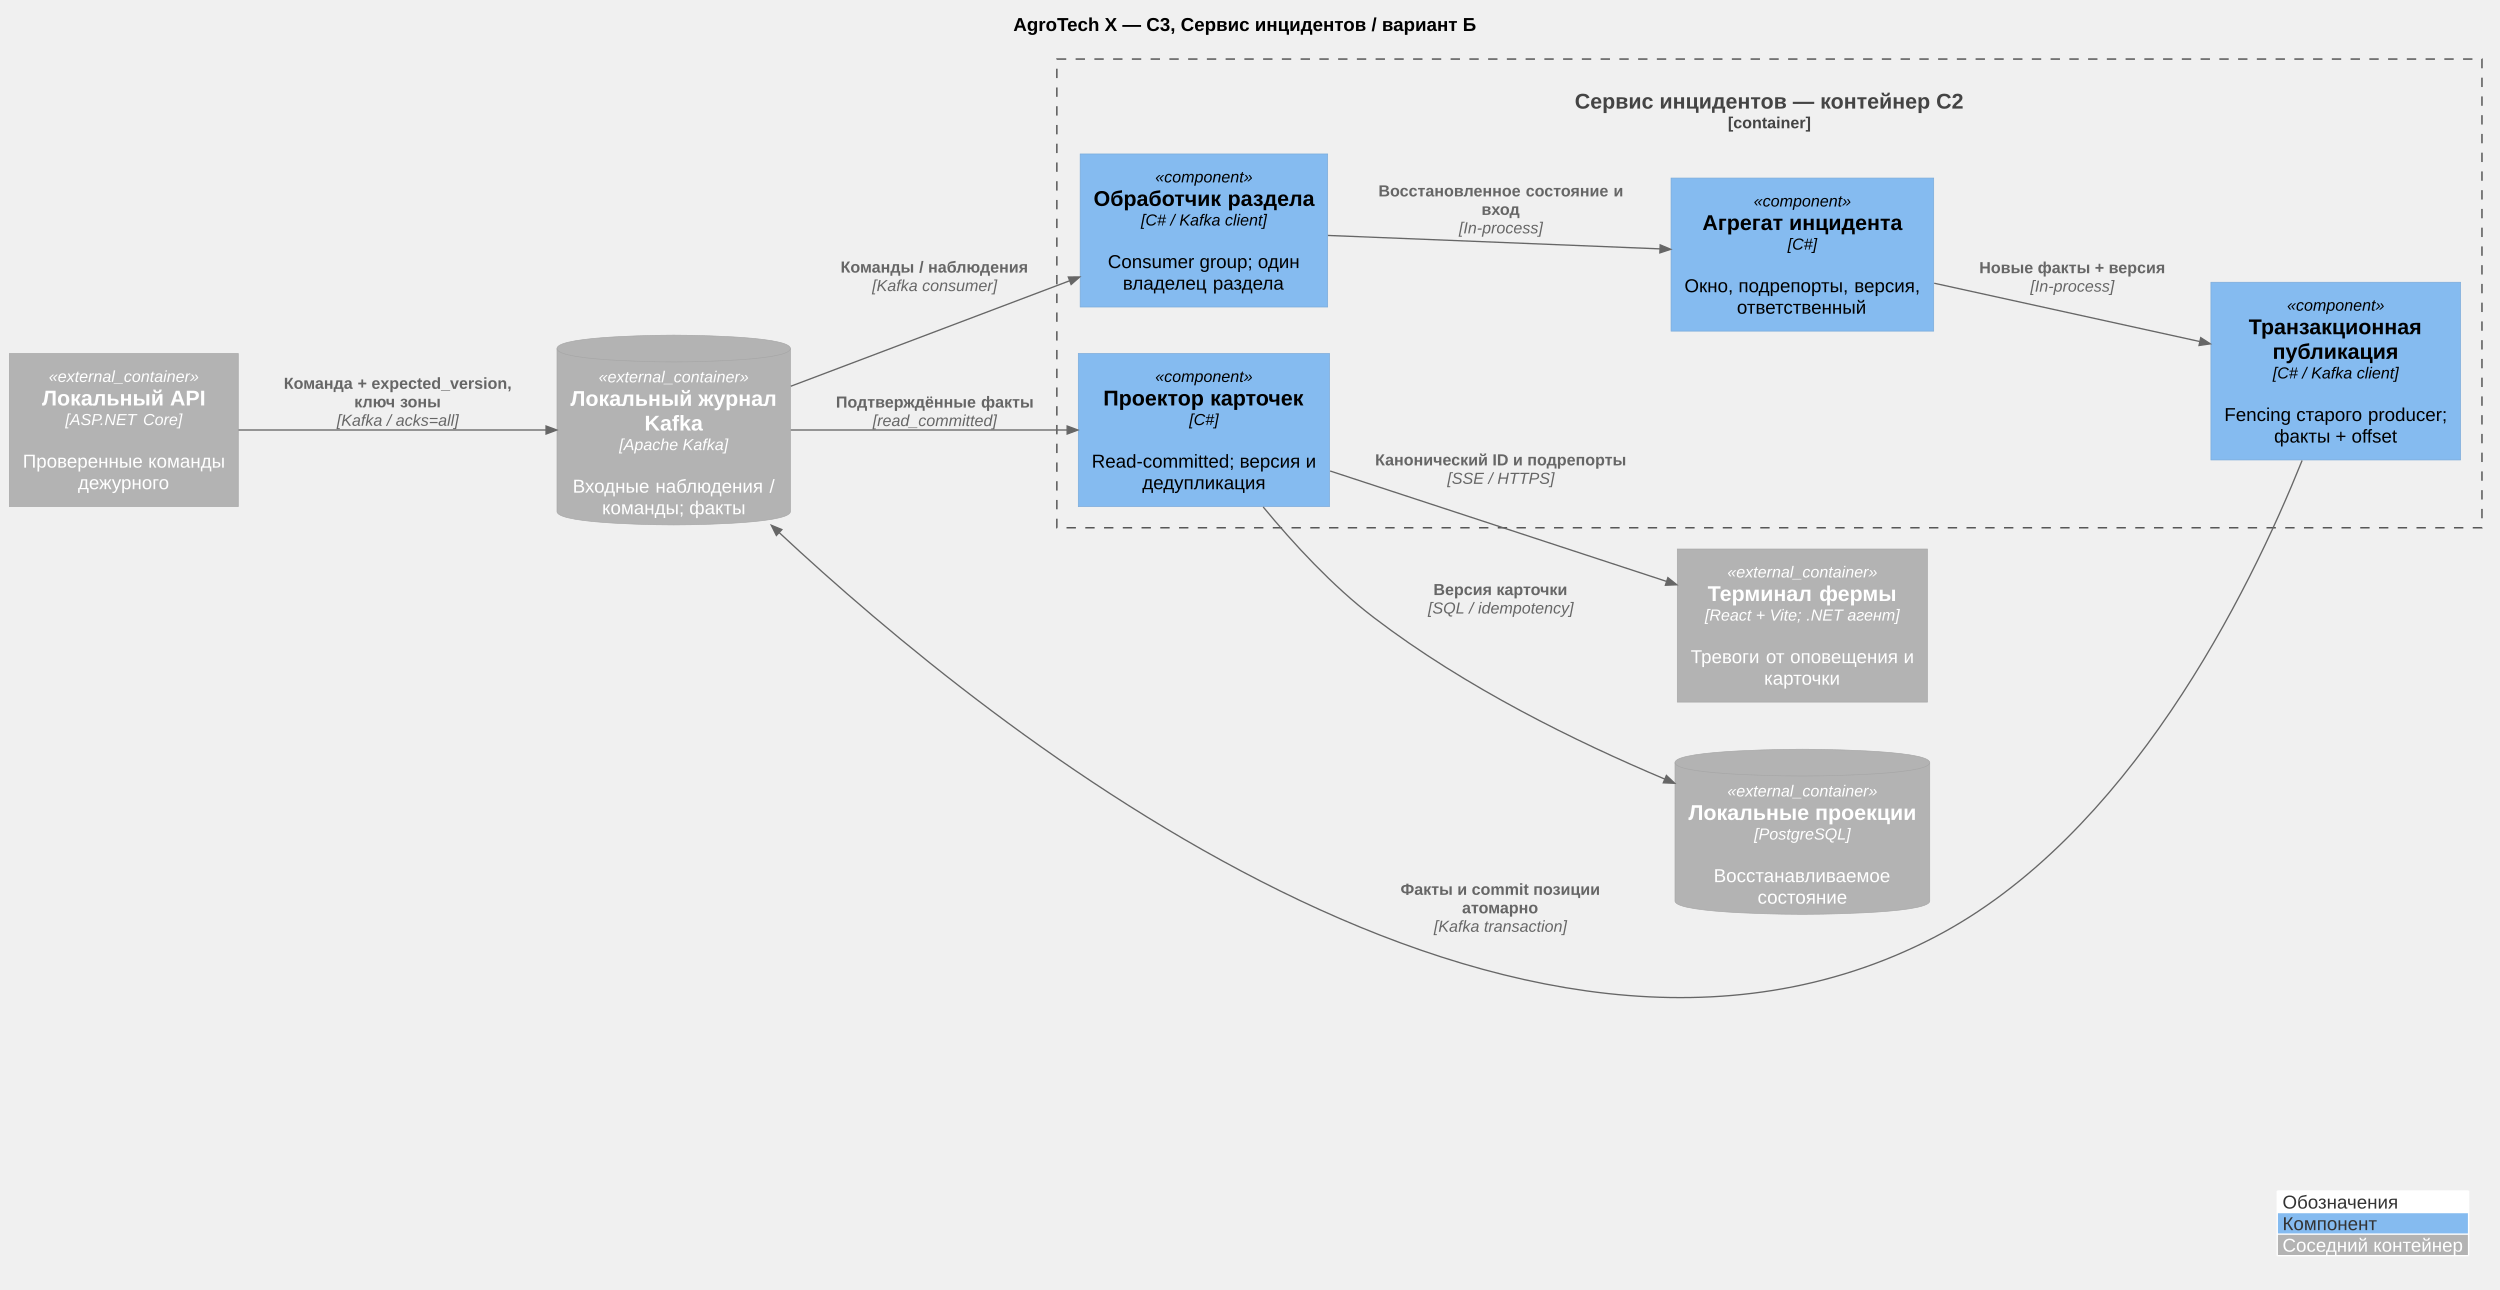
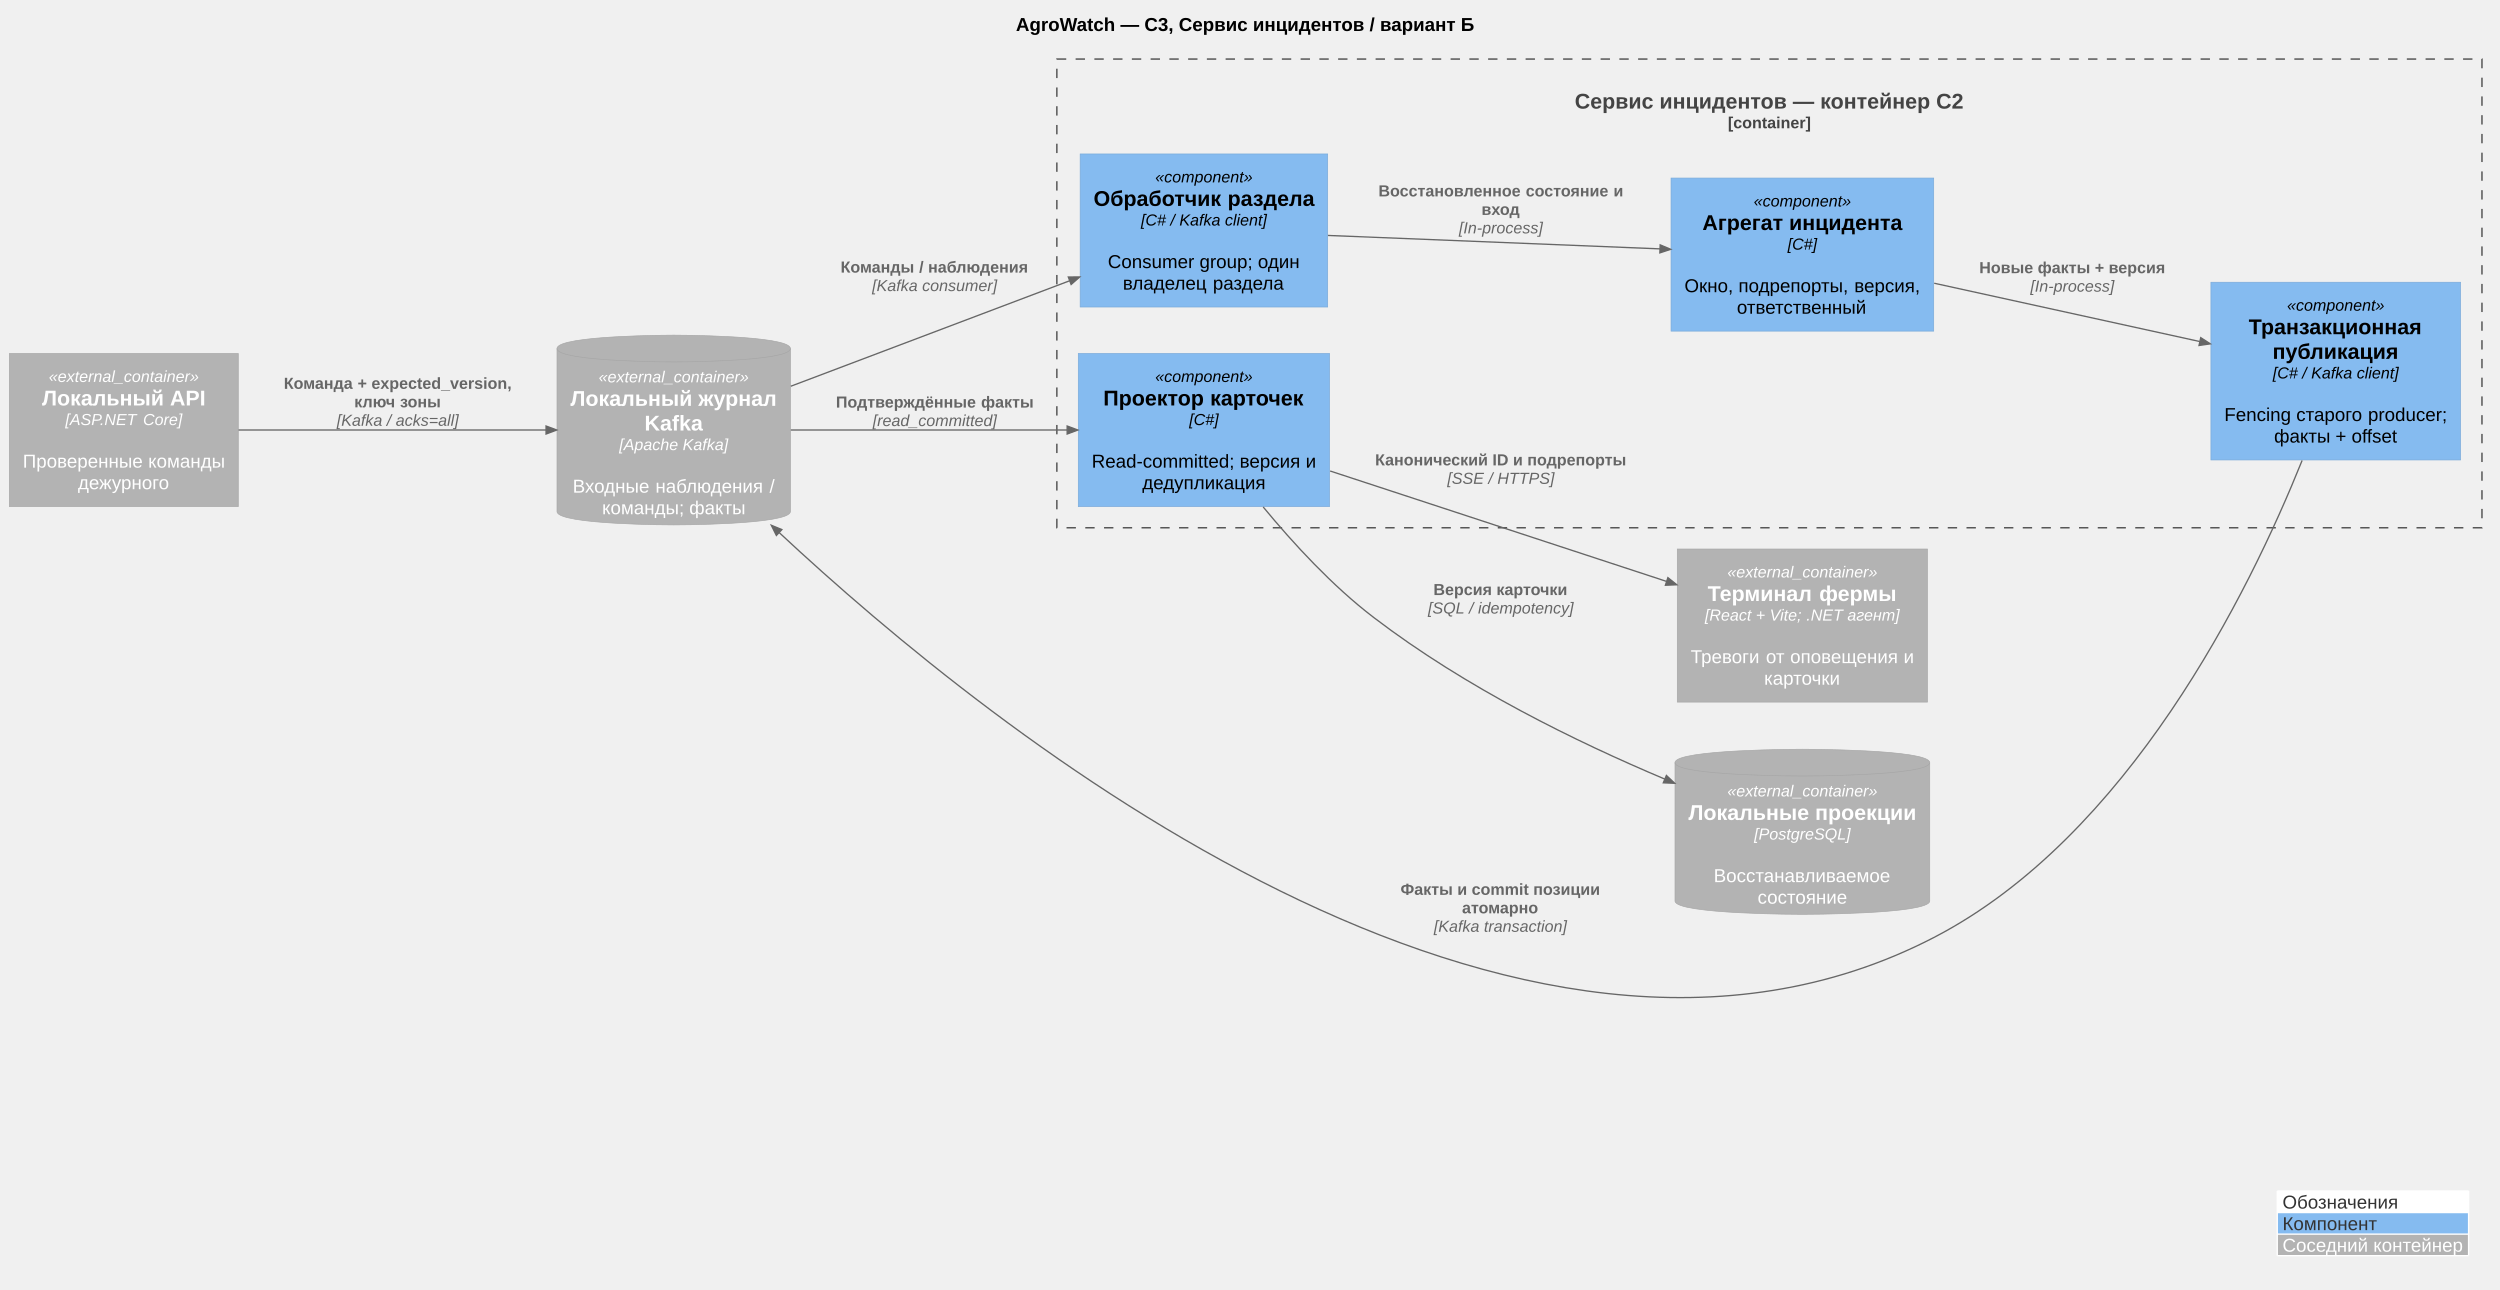
<svg xmlns="http://www.w3.org/2000/svg" version="1.1" data-diagram-type="DESCRIPTION" style="width:2139px;height:1103px;background:#FFFFFF;" width="2139.271px" height="1103.438px" viewBox="0 0 2139 1103" zoomAndPan="magnify" preserveAspectRatio="none" contentStyleType="text/css">
  <defs />
  <g font-family="sans-serif" lengthAdjust="spacing">
    <g class="title" data-source-line="9">
-       <text x="866.968" y="26.505" fill="#000" font-size="16.042" textLength="397.658" font-weight="700" font-family="Arial">AgroTech X — C3, Сервис инцидентов / вариант Б</text>
+       <text x="869.204" y="26.505" fill="#000" font-size="16.042" textLength="393.185" font-weight="700" font-family="Arial">AgroWatch — C3, Сервис инцидентов / вариант Б</text>
    </g>
    <g class="cluster" data-qualified-name="svc" id="ent0005" data-source-line="1690">
      <rect x="904.257" y="50.53" width="1219.316" height="401.042" fill="none" style="stroke:#444;stroke-width:1.146;stroke-dasharray:8.021,8.021;" />
      <text x="1347.357" y="92.934" fill="#444" font-size="18.333" textLength="333.115" font-weight="700" font-family="Arial">Сервис инцидентов — контейнер C2</text>
      <text x="1478.392" y="109.717" fill="#444" font-size="13.75" textLength="71.046" font-weight="700" font-family="Arial">[container]</text>
    </g>
    <g class="entity" data-qualified-name="svc.worker" id="ent0006" data-source-line="83">
      <rect x="924.195" y="131.723" width="211.764" height="130.96" fill="#85BBF0" style="stroke:#78A8D8;stroke-width:0.573;" />
      <text x="988.414" y="156.079" fill="#000" font-size="13.75" textLength="83.326" font-style="italic" font-family="Arial">«component»</text>
      <text x="935.653" y="176.189" fill="#000" font-size="18.333" textLength="109.57" font-weight="700" font-family="Arial">Обработчик</text>
      <text x="1045.223" y="176.189" fill="#000" font-size="18.333" font-weight="700" font-family="Arial"> </text>
      <text x="1050.317" y="176.189" fill="#000" font-size="18.333" textLength="74.184" font-weight="700" font-family="Arial">раздела</text>
      <text x="976.198" y="192.972" fill="#000" font-size="13.75" textLength="21.397" font-style="italic" font-family="Arial">[C#</text>
      <text x="997.595" y="192.972" fill="#000" font-size="13.75" font-style="italic" font-family="Arial"> </text>
      <text x="1001.415" y="192.972" fill="#000" font-size="13.75" font-style="italic" font-family="Arial">/</text>
      <text x="1005.236" y="192.972" fill="#000" font-size="13.75" font-style="italic" font-family="Arial"> </text>
      <text x="1009.056" y="192.972" fill="#000" font-size="13.75" textLength="35.161" font-style="italic" font-family="Arial">Kafka</text>
      <text x="1044.216" y="192.972" fill="#000" font-size="13.75" font-style="italic" font-family="Arial"> </text>
      <text x="1048.037" y="192.972" fill="#000" font-size="13.75" textLength="35.919" font-style="italic" font-family="Arial">client]</text>
      <text x="1027.849" y="210.933" fill="#000" font-size="16.042" font-family="Arial"> </text>
      <text x="947.828" y="229.379" fill="#000" font-size="16.042" textLength="73.997" font-family="Arial">Consumer</text>
      <text x="1021.825" y="229.379" fill="#000" font-size="16.042" font-family="Arial"> </text>
      <text x="1026.282" y="229.379" fill="#000" font-size="16.042" textLength="45.485" font-family="Arial">group;</text>
      <text x="1071.767" y="229.379" fill="#000" font-size="16.042" font-family="Arial"> </text>
      <text x="1076.224" y="229.379" fill="#000" font-size="16.042" textLength="36.102" font-family="Arial">один</text>
      <text x="960.69" y="247.825" fill="#000" font-size="16.042" textLength="72.556" font-family="Arial">владелец</text>
      <text x="1033.245" y="247.825" fill="#000" font-size="16.042" font-family="Arial"> </text>
      <text x="1037.702" y="247.825" fill="#000" font-size="16.042" textLength="61.762" font-family="Arial">раздела</text>
    </g>
    <g class="entity" data-qualified-name="svc.domain" id="ent0007" data-source-line="83">
      <rect x="1429.748" y="152.348" width="224.73" height="130.96" fill="#85BBF0" style="stroke:#78A8D8;stroke-width:0.573;" />
      <text x="1500.45" y="176.704" fill="#000" font-size="13.75" textLength="83.326" font-style="italic" font-family="Arial">«component»</text>
      <text x="1456.542" y="196.814" fill="#000" font-size="18.333" textLength="69.081" font-weight="700" font-family="Arial">Агрегат</text>
      <text x="1525.624" y="196.814" fill="#000" font-size="18.333" font-weight="700" font-family="Arial"> </text>
      <text x="1530.717" y="196.814" fill="#000" font-size="18.333" textLength="96.966" font-weight="700" font-family="Arial">инцидента</text>
      <text x="1529.504" y="213.597" fill="#000" font-size="13.75" textLength="25.217" font-style="italic" font-family="Arial">[C#]</text>
      <text x="1539.884" y="231.558" fill="#000" font-size="16.042" font-family="Arial"> </text>
      <text x="1441.206" y="250.004" fill="#000" font-size="16.042" textLength="41.733" font-family="Arial">Окно,</text>
      <text x="1482.94" y="250.004" fill="#000" font-size="16.042" font-family="Arial"> </text>
      <text x="1487.397" y="250.004" fill="#000" font-size="16.042" textLength="94.676" font-family="Arial">подрепорты,</text>
      <text x="1582.072" y="250.004" fill="#000" font-size="16.042" font-family="Arial"> </text>
      <text x="1586.529" y="250.004" fill="#000" font-size="16.042" textLength="56.49" font-family="Arial">версия,</text>
      <text x="1486.073" y="268.45" fill="#000" font-size="16.042" textLength="112.08" font-family="Arial">ответственный</text>
    </g>
    <g class="entity" data-qualified-name="svc.tx" id="ent0008" data-source-line="83">
      <rect x="1891.668" y="241.494" width="213.576" height="152.041" fill="#85BBF0" style="stroke:#78A8D8;stroke-width:0.573;" />
      <text x="1956.793" y="265.85" fill="#000" font-size="13.75" textLength="83.326" font-style="italic" font-family="Arial">«component»</text>
      <text x="1923.99" y="285.96" fill="#000" font-size="18.333" textLength="148.931" font-weight="700" font-family="Arial">Транзакционная</text>
      <text x="1944.396" y="307.042" fill="#000" font-size="18.333" textLength="108.12" font-weight="700" font-family="Arial">публикация</text>
      <text x="1944.577" y="323.824" fill="#000" font-size="13.75" textLength="21.397" font-style="italic" font-family="Arial">[C#</text>
      <text x="1965.974" y="323.824" fill="#000" font-size="13.75" font-style="italic" font-family="Arial"> </text>
      <text x="1969.794" y="323.824" fill="#000" font-size="13.75" font-style="italic" font-family="Arial">/</text>
      <text x="1973.614" y="323.824" fill="#000" font-size="13.75" font-style="italic" font-family="Arial"> </text>
      <text x="1977.435" y="323.824" fill="#000" font-size="13.75" textLength="35.161" font-style="italic" font-family="Arial">Kafka</text>
      <text x="2012.595" y="323.824" fill="#000" font-size="13.75" font-style="italic" font-family="Arial"> </text>
      <text x="2016.415" y="323.824" fill="#000" font-size="13.75" textLength="35.919" font-style="italic" font-family="Arial">client]</text>
      <text x="1996.227" y="341.785" fill="#000" font-size="16.042" font-family="Arial"> </text>
      <text x="1903.126" y="360.231" fill="#000" font-size="16.042" textLength="57.07" font-family="Arial">Fencing</text>
      <text x="1960.196" y="360.231" fill="#000" font-size="16.042" font-family="Arial"> </text>
      <text x="1964.653" y="360.231" fill="#000" font-size="16.042" textLength="56.906" font-family="Arial">старого</text>
      <text x="2021.559" y="360.231" fill="#000" font-size="16.042" font-family="Arial"> </text>
      <text x="2026.016" y="360.231" fill="#000" font-size="16.042" textLength="67.77" font-family="Arial">producer;</text>
      <text x="1945.69" y="378.678" fill="#000" font-size="16.042" textLength="48.015" font-family="Arial">факты</text>
      <text x="1993.705" y="378.678" fill="#000" font-size="16.042" font-family="Arial"> </text>
      <text x="1998.162" y="378.678" fill="#000" font-size="16.042" font-family="Arial">+</text>
      <text x="2007.53" y="378.678" fill="#000" font-size="16.042" font-family="Arial"> </text>
      <text x="2011.987" y="378.678" fill="#000" font-size="16.042" textLength="39.235" font-family="Arial">offset</text>
    </g>
    <g class="entity" data-qualified-name="svc.project" id="ent0009" data-source-line="83">
      <rect x="922.591" y="302.453" width="214.962" height="130.96" fill="#85BBF0" style="stroke:#78A8D8;stroke-width:0.573;" />
      <text x="988.409" y="326.808" fill="#000" font-size="13.75" textLength="83.326" font-style="italic" font-family="Arial">«component»</text>
      <text x="943.982" y="346.919" fill="#000" font-size="18.333" textLength="86.322" font-weight="700" font-family="Arial">Проектор</text>
      <text x="1030.305" y="346.919" fill="#000" font-size="18.333" font-weight="700" font-family="Arial"> </text>
      <text x="1035.398" y="346.919" fill="#000" font-size="18.333" textLength="80.763" font-weight="700" font-family="Arial">карточек</text>
      <text x="1017.463" y="363.701" fill="#000" font-size="13.75" textLength="25.217" font-style="italic" font-family="Arial">[C#]</text>
      <text x="1027.843" y="381.662" fill="#000" font-size="16.042" font-family="Arial"> </text>
      <text x="934.049" y="400.108" fill="#000" font-size="16.042" textLength="122.138" font-family="Arial">Read-committed;</text>
      <text x="1056.187" y="400.108" fill="#000" font-size="16.042" font-family="Arial"> </text>
      <text x="1060.643" y="400.108" fill="#000" font-size="16.042" textLength="52.034" font-family="Arial">версия</text>
      <text x="1112.677" y="400.108" fill="#000" font-size="16.042" font-family="Arial"> </text>
      <text x="1117.134" y="400.108" fill="#000" font-size="16.042" font-family="Arial">и</text>
      <text x="977.349" y="418.554" fill="#000" font-size="16.042" textLength="105.446" font-family="Arial">дедупликация</text>
    </g>
    <g class="entity" data-qualified-name="api" id="ent0001" data-source-line="88">
      <rect x="8.021" y="302.453" width="195.842" height="130.96" fill="#B3B3B3" style="stroke:#A6A6A6;stroke-width:0.573;" />
      <text x="41.731" y="326.808" fill="#FFF" font-size="13.75" textLength="128.423" font-style="italic" font-family="Arial">«external_container»</text>
      <text x="35.939" y="346.919" fill="#FFF" font-size="18.333" textLength="104.351" font-weight="700" font-family="Arial">Локальный</text>
      <text x="140.29" y="346.919" fill="#FFF" font-size="18.333" font-weight="700" font-family="Arial"> </text>
      <text x="145.384" y="346.919" fill="#FFF" font-size="18.333" textLength="30.562" font-weight="700" font-family="Arial">API</text>
      <text x="55.894" y="363.701" fill="#FFF" font-size="13.75" textLength="62.654" font-style="italic" font-family="Arial">[ASP.NET</text>
      <text x="118.547" y="363.701" fill="#FFF" font-size="13.75" font-style="italic" font-family="Arial"> </text>
      <text x="122.368" y="363.701" fill="#FFF" font-size="13.75" textLength="33.623" font-style="italic" font-family="Arial">Core]</text>
      <text x="103.714" y="381.662" fill="#FFF" font-size="16.042" font-family="Arial"> </text>
      <text x="19.479" y="400.108" fill="#FFF" font-size="16.042" textLength="102.83" font-family="Arial">Проверенные</text>
      <text x="122.309" y="400.108" fill="#FFF" font-size="16.042" font-family="Arial"> </text>
      <text x="126.766" y="400.108" fill="#FFF" font-size="16.042" textLength="65.639" font-family="Arial">команды</text>
      <text x="66.688" y="418.554" fill="#FFF" font-size="16.042" textLength="78.509" font-family="Arial">дежурного</text>
    </g>
    <g class="entity" data-qualified-name="ui" id="ent0002" data-source-line="88">
      <rect x="1435.099" y="469.744" width="214.015" height="130.96" fill="#B3B3B3" style="stroke:#A6A6A6;stroke-width:0.573;" />
      <text x="1477.895" y="494.1" fill="#FFF" font-size="13.75" textLength="128.423" font-style="italic" font-family="Arial">«external_container»</text>
      <text x="1461.061" y="514.21" fill="#FFF" font-size="18.333" textLength="90.342" font-weight="700" font-family="Arial">Терминал</text>
      <text x="1551.403" y="514.21" fill="#FFF" font-size="18.333" font-weight="700" font-family="Arial"> </text>
      <text x="1556.496" y="514.21" fill="#FFF" font-size="18.333" textLength="66.655" font-weight="700" font-family="Arial">фермы</text>
      <text x="1458.707" y="530.993" fill="#FFF" font-size="13.75" textLength="39.739" font-style="italic" font-family="Arial">[React</text>
      <text x="1498.446" y="530.993" fill="#FFF" font-size="13.75" font-style="italic" font-family="Arial"> </text>
      <text x="1502.266" y="530.993" fill="#FFF" font-size="13.75" font-style="italic" font-family="Arial">+</text>
      <text x="1510.296" y="530.993" fill="#FFF" font-size="13.75" font-style="italic" font-family="Arial"> </text>
      <text x="1514.116" y="530.993" fill="#FFF" font-size="13.75" textLength="27.513" font-style="italic" font-family="Arial">Vite;</text>
      <text x="1541.63" y="530.993" fill="#FFF" font-size="13.75" font-style="italic" font-family="Arial"> </text>
      <text x="1545.45" y="530.993" fill="#FFF" font-size="13.75" textLength="31.32" font-style="italic" font-family="Arial">.NET</text>
      <text x="1576.77" y="530.993" fill="#FFF" font-size="13.75" font-style="italic" font-family="Arial"> </text>
      <text x="1580.59" y="530.993" fill="#FFF" font-size="13.75" textLength="44.916" font-style="italic" font-family="Arial">агент]</text>
      <text x="1539.878" y="548.953" fill="#FFF" font-size="16.042" font-family="Arial"> </text>
      <text x="1446.557" y="567.4" fill="#FFF" font-size="16.042" textLength="59.898" font-family="Arial">Тревоги</text>
      <text x="1506.455" y="567.4" fill="#FFF" font-size="16.042" font-family="Arial"> </text>
      <text x="1510.912" y="567.4" fill="#FFF" font-size="16.042" textLength="16.269" font-family="Arial">от</text>
      <text x="1527.181" y="567.4" fill="#FFF" font-size="16.042" font-family="Arial"> </text>
      <text x="1531.638" y="567.4" fill="#FFF" font-size="16.042" textLength="92.6" font-family="Arial">оповещения</text>
      <text x="1624.238" y="567.4" fill="#FFF" font-size="16.042" font-family="Arial"> </text>
      <text x="1628.694" y="567.4" fill="#FFF" font-size="16.042" font-family="Arial">и</text>
      <text x="1509.373" y="585.846" fill="#FFF" font-size="16.042" textLength="65.467" font-family="Arial">карточки</text>
    </g>
    <g class="entity" data-qualified-name="bus" id="ent0003" data-source-line="92">
      <path d="M476.575,298.213 C476.575,286.755 576.41,286.755 576.41,286.755 C576.41,286.755 676.245,286.755 676.245,298.213 L676.245,437.65 C676.245,449.108 576.41,449.108 576.41,449.108 C576.41,449.108 476.575,449.108 476.575,437.65 L476.575,298.213" style="stroke:#A6A6A6;stroke-width:0.573;" fill="#B3B3B3" />
      <path d="M476.575,298.213 C476.575,309.671 576.41,309.671 576.41,309.671 C576.41,309.671 676.245,309.671 676.245,298.213" style="stroke:#A6A6A6;stroke-width:0.573;" fill="none" />
      <text x="512.199" y="327.152" fill="#FFF" font-size="13.75" textLength="128.423" font-style="italic" font-family="Arial">«external_container»</text>
      <text x="488.033" y="347.262" fill="#FFF" font-size="18.333" textLength="104.351" font-weight="700" font-family="Arial">Локальный</text>
      <text x="592.385" y="347.262" fill="#FFF" font-size="18.333" font-weight="700" font-family="Arial"> </text>
      <text x="597.478" y="347.262" fill="#FFF" font-size="18.333" textLength="67.309" font-weight="700" font-family="Arial">журнал</text>
      <text x="551.444" y="368.344" fill="#FFF" font-size="18.333" textLength="49.933" font-weight="700" font-family="Arial">Kafka</text>
      <text x="529.782" y="385.126" fill="#FFF" font-size="13.75" textLength="50.455" font-style="italic" font-family="Arial">[Apache</text>
      <text x="580.237" y="385.126" fill="#FFF" font-size="13.75" font-style="italic" font-family="Arial"> </text>
      <text x="584.057" y="385.126" fill="#FFF" font-size="13.75" textLength="38.981" font-style="italic" font-family="Arial">Kafka]</text>
      <text x="574.182" y="403.087" fill="#FFF" font-size="16.042" font-family="Arial"> </text>
      <text x="489.994" y="421.533" fill="#FFF" font-size="16.042" textLength="66.313" font-family="Arial">Входные</text>
      <text x="556.307" y="421.533" fill="#FFF" font-size="16.042" font-family="Arial"> </text>
      <text x="560.764" y="421.533" fill="#FFF" font-size="16.042" textLength="93.148" font-family="Arial">наблюдения</text>
      <text x="653.912" y="421.533" fill="#FFF" font-size="16.042" font-family="Arial"> </text>
      <text x="658.369" y="421.533" fill="#FFF" font-size="16.042" font-family="Arial">/</text>
      <text x="515.126" y="439.98" fill="#FFF" font-size="16.042" textLength="70.096" font-family="Arial">команды;</text>
      <text x="585.222" y="439.98" fill="#FFF" font-size="16.042" font-family="Arial"> </text>
      <text x="589.679" y="439.98" fill="#FFF" font-size="16.042" textLength="48.015" font-family="Arial">факты</text>
    </g>
    <g class="entity" data-qualified-name="proj" id="ent0004" data-source-line="92">
      <path d="M1433.14,652.505 C1433.14,641.046 1542.11,641.046 1542.11,641.046 C1542.11,641.046 1651.081,641.046 1651.081,652.505 L1651.081,770.86 C1651.081,782.318 1542.11,782.318 1542.11,782.318 C1542.11,782.318 1433.14,782.318 1433.14,770.86 L1433.14,652.505" style="stroke:#A6A6A6;stroke-width:0.573;" fill="#B3B3B3" />
      <path d="M1433.14,652.505 C1433.14,663.963 1542.11,663.963 1542.11,663.963 C1542.11,663.963 1651.081,663.963 1651.081,652.505" style="stroke:#A6A6A6;stroke-width:0.573;" fill="none" />
      <text x="1477.899" y="681.444" fill="#FFF" font-size="13.75" textLength="128.423" font-style="italic" font-family="Arial">«external_container»</text>
      <text x="1444.598" y="701.554" fill="#FFF" font-size="18.333" textLength="103.277" font-weight="700" font-family="Arial">Локальные</text>
      <text x="1547.875" y="701.554" fill="#FFF" font-size="18.333" font-weight="700" font-family="Arial"> </text>
      <text x="1552.969" y="701.554" fill="#FFF" font-size="18.333" textLength="86.654" font-weight="700" font-family="Arial">проекции</text>
      <text x="1500.84" y="718.336" fill="#FFF" font-size="13.75" textLength="82.54" font-style="italic" font-family="Arial">[PostgreSQL]</text>
      <text x="1539.882" y="736.297" fill="#FFF" font-size="16.042" font-family="Arial"> </text>
      <text x="1466.214" y="754.743" fill="#FFF" font-size="16.042" textLength="151.793" font-family="Arial">Восстанавливаемое</text>
      <text x="1503.78" y="773.19" fill="#FFF" font-size="16.042" textLength="76.66" font-family="Arial">состояние</text>
    </g>
    <g class="link" data-entity-1="ent0001" data-entity-2="ent0003" id="lnk10" data-source-line="1803" data-link-type="dependency">
      <path d="M204.096,367.926 C283.777,367.926 387.005,367.926 467.202,367.926" style="stroke:#666;stroke-width:1.146;" fill="none" id="api-to-bus" />
      <polygon points="476.369,367.926,467.202,364.488,467.202,371.363,476.369,367.926" fill="#666" style="stroke:#666;stroke-width:1.146;stroke-linejoin:miter;stroke-miterlimit:10;" />
      <text x="242.825" y="332.698" fill="#666" font-size="13.75" textLength="59.29" font-weight="700" font-family="Arial">Команда</text>
      <text x="302.115" y="332.698" fill="#666" font-size="13.75" font-weight="700" font-family="Arial"> </text>
      <text x="305.935" y="332.698" fill="#666" font-size="13.75" font-weight="700" font-family="Arial">+</text>
      <text x="313.965" y="332.698" fill="#666" font-size="13.75" font-weight="700" font-family="Arial"> </text>
      <text x="317.785" y="332.698" fill="#666" font-size="13.75" textLength="119.99" font-weight="700" font-family="Arial">expected_version,</text>
      <text x="303.079" y="348.509" fill="#666" font-size="13.75" textLength="35.342" font-weight="700" font-family="Arial">ключ</text>
      <text x="338.42" y="348.509" fill="#666" font-size="13.75" font-weight="700" font-family="Arial"> </text>
      <text x="342.241" y="348.509" fill="#666" font-size="13.75" textLength="35.281" font-weight="700" font-family="Arial">зоны</text>
      <text x="288.14" y="364.32" fill="#666" font-size="13.75" textLength="38.981" font-style="italic" font-family="Arial">[Kafka</text>
      <text x="327.121" y="364.32" fill="#666" font-size="13.75" font-style="italic" font-family="Arial"> </text>
      <text x="330.941" y="364.32" fill="#666" font-size="13.75" font-style="italic" font-family="Arial">/</text>
      <text x="334.761" y="364.32" fill="#666" font-size="13.75" font-style="italic" font-family="Arial"> </text>
      <text x="338.582" y="364.32" fill="#666" font-size="13.75" textLength="53.879" font-style="italic" font-family="Arial">acks=all]</text>
    </g>
    <g class="link" data-entity-1="ent0003" data-entity-2="ent0006" id="lnk11" data-source-line="1803" data-link-type="dependency">
      <path d="M676.615,330.457 C749.788,302.785 840.661,268.41 915.243,240.2" style="stroke:#666;stroke-width:1.146;" fill="none" id="bus-to-worker" />
      <polygon points="923.817,236.957,914.027,236.985,916.459,243.415,923.817,236.957" fill="#666" style="stroke:#666;stroke-width:1.146;stroke-linejoin:miter;stroke-miterlimit:10;" />
      <text x="719.205" y="233.24" fill="#666" font-size="13.75" textLength="63.386" font-weight="700" font-family="Arial">Команды</text>
      <text x="782.591" y="233.24" fill="#666" font-size="13.75" font-weight="700" font-family="Arial"> </text>
      <text x="786.411" y="233.24" fill="#666" font-size="13.75" font-weight="700" font-family="Arial">/</text>
      <text x="790.231" y="233.24" fill="#666" font-size="13.75" font-weight="700" font-family="Arial"> </text>
      <text x="794.051" y="233.24" fill="#666" font-size="13.75" textLength="86.078" font-weight="700" font-family="Arial">наблюдения</text>
      <text x="746.171" y="249.051" fill="#666" font-size="13.75" textLength="38.981" font-style="italic" font-family="Arial">[Kafka</text>
      <text x="785.152" y="249.051" fill="#666" font-size="13.75" font-style="italic" font-family="Arial"> </text>
      <text x="788.972" y="249.051" fill="#666" font-size="13.75" textLength="64.191" font-style="italic" font-family="Arial">consumer]</text>
    </g>
    <g class="link" data-entity-1="ent0006" data-entity-2="ent0007" id="lnk12" data-source-line="1803" data-link-type="dependency">
      <path d="M1136.22,201.447 C1221.768,204.908 1333.07,209.407 1420.314,212.936" style="stroke:#666;stroke-width:1.146;" fill="none" id="worker-to-domain" />
      <polygon points="1429.473,213.307,1420.453,209.502,1420.175,216.371,1429.473,213.307" fill="#666" style="stroke:#666;stroke-width:1.146;stroke-linejoin:miter;stroke-miterlimit:10;" />
      <text x="1179.383" y="168.065" fill="#666" font-size="13.75" textLength="122.199" font-weight="700" font-family="Arial">Восстановленное</text>
      <text x="1301.582" y="168.065" fill="#666" font-size="13.75" font-weight="700" font-family="Arial"> </text>
      <text x="1305.403" y="168.065" fill="#666" font-size="13.75" textLength="71.254" font-weight="700" font-family="Arial">состояние</text>
      <text x="1376.657" y="168.065" fill="#666" font-size="13.75" font-weight="700" font-family="Arial"> </text>
      <text x="1380.477" y="168.065" fill="#666" font-size="13.75" font-weight="700" font-family="Arial">и</text>
      <text x="1267.543" y="183.876" fill="#666" font-size="13.75" textLength="33.227" font-weight="700" font-family="Arial">вход</text>
      <text x="1248.241" y="199.687" fill="#666" font-size="13.75" textLength="71.832" font-style="italic" font-family="Arial">[In-process]</text>
    </g>
    <g class="link" data-entity-1="ent0007" data-entity-2="ent0008" id="lnk13" data-source-line="1803" data-link-type="dependency">
      <path d="M1654.916,242.342 C1726.989,258.166 1811.248,276.666 1882.21,292.238" style="stroke:#666;stroke-width:1.146;" fill="none" id="domain-to-tx" />
      <polygon points="1891.164,294.203,1882.947,288.88,1881.473,295.595,1891.164,294.203" fill="#666" style="stroke:#666;stroke-width:1.146;stroke-linejoin:miter;stroke-miterlimit:10;" />
      <text x="1693.439" y="233.732" fill="#666" font-size="13.75" textLength="46.171" font-weight="700" font-family="Arial">Новые</text>
      <text x="1739.61" y="233.732" fill="#666" font-size="13.75" font-weight="700" font-family="Arial"> </text>
      <text x="1743.43" y="233.732" fill="#666" font-size="13.75" textLength="45.037" font-weight="700" font-family="Arial">факты</text>
      <text x="1788.467" y="233.732" fill="#666" font-size="13.75" font-weight="700" font-family="Arial"> </text>
      <text x="1792.287" y="233.732" fill="#666" font-size="13.75" font-weight="700" font-family="Arial">+</text>
      <text x="1800.317" y="233.732" fill="#666" font-size="13.75" font-weight="700" font-family="Arial"> </text>
      <text x="1804.137" y="233.732" fill="#666" font-size="13.75" textLength="48.622" font-weight="700" font-family="Arial">версия</text>
      <text x="1737.183" y="249.543" fill="#666" font-size="13.75" textLength="71.832" font-style="italic" font-family="Arial">[In-process]</text>
    </g>
    <g class="link" data-entity-1="ent0008" data-entity-2="ent0003" id="lnk14" data-source-line="1803" data-link-type="dependency">
      <path d="M1969.687,393.982 C1924.072,507.373 1821.073,715.972 1654.48,802.196 C1297.519,986.939 850.07,626.778 666.623,455.636" style="stroke:#666;stroke-width:1.146;" fill="none" id="tx-to-bus" />
      <polygon points="659.92,449.383,664.278,458.149,668.967,453.122,659.92,449.383" fill="#666" style="stroke:#666;stroke-width:1.146;stroke-linejoin:miter;stroke-miterlimit:10;" />
      <text x="1198.29" y="765.628" fill="#666" font-size="13.75" textLength="44.741" font-weight="700" font-family="Arial">Факты</text>
      <text x="1243.031" y="765.628" fill="#666" font-size="13.75" font-weight="700" font-family="Arial"> </text>
      <text x="1246.851" y="765.628" fill="#666" font-size="13.75" font-weight="700" font-family="Arial">и</text>
      <text x="1255.304" y="765.628" fill="#666" font-size="13.75" font-weight="700" font-family="Arial"> </text>
      <text x="1259.124" y="765.628" fill="#666" font-size="13.75" textLength="48.897" font-weight="700" font-family="Arial">commit</text>
      <text x="1308.021" y="765.628" fill="#666" font-size="13.75" font-weight="700" font-family="Arial"> </text>
      <text x="1311.841" y="765.628" fill="#666" font-size="13.75" textLength="57.35" font-weight="700" font-family="Arial">позиции</text>
      <text x="1250.889" y="781.439" fill="#666" font-size="13.75" textLength="65.702" font-weight="700" font-family="Arial">атомарно</text>
      <text x="1226.8" y="797.25" fill="#666" font-size="13.75" textLength="38.981" font-style="italic" font-family="Arial">[Kafka</text>
      <text x="1265.781" y="797.25" fill="#666" font-size="13.75" font-style="italic" font-family="Arial"> </text>
      <text x="1269.601" y="797.25" fill="#666" font-size="13.75" textLength="71.08" font-style="italic" font-family="Arial">transaction]</text>
    </g>
    <g class="link" data-entity-1="ent0003" data-entity-2="ent0009" id="lnk15" data-source-line="1803" data-link-type="dependency">
      <path d="M676.615,367.926 C749.272,367.926 838.67,367.926 913.057,367.926" style="stroke:#666;stroke-width:1.146;" fill="none" id="bus-to-project" />
      <polygon points="922.224,367.926,913.057,364.488,913.057,371.363,922.224,367.926" fill="#666" style="stroke:#666;stroke-width:1.146;stroke-linejoin:miter;stroke-miterlimit:10;" />
      <text x="715.195" y="348.74" fill="#666" font-size="13.75" textLength="120.366" font-weight="700" font-family="Arial">Подтверждённые</text>
      <text x="835.561" y="348.74" fill="#666" font-size="13.75" font-weight="700" font-family="Arial"> </text>
      <text x="839.381" y="348.74" fill="#666" font-size="13.75" textLength="45.037" font-weight="700" font-family="Arial">факты</text>
      <text x="746.693" y="364.551" fill="#666" font-size="13.75" textLength="106.227" font-style="italic" font-family="Arial">[read_committed]</text>
    </g>
    <g class="link" data-entity-1="ent0009" data-entity-2="ent0004" id="lnk16" data-source-line="1803" data-link-type="dependency">
      <path d="M1080.773,433.754 C1106.589,465.058 1140.093,501.427 1175.373,528.342 C1254.539,588.751 1348.245,634.432 1424.443,666.618" style="stroke:#666;stroke-width:1.146;" fill="none" id="project-to-proj" />
      <polygon points="1432.887,670.185,1425.781,663.451,1423.106,669.785,1432.887,670.185" fill="#666" style="stroke:#666;stroke-width:1.146;stroke-linejoin:miter;stroke-miterlimit:10;" />
      <text x="1226.418" y="509.156" fill="#666" font-size="13.75" textLength="50.099" font-weight="700" font-family="Arial">Версия</text>
      <text x="1276.517" y="509.156" fill="#666" font-size="13.75" font-weight="700" font-family="Arial"> </text>
      <text x="1280.338" y="509.156" fill="#666" font-size="13.75" textLength="61.378" font-weight="700" font-family="Arial">карточки</text>
      <text x="1221.779" y="524.967" fill="#666" font-size="13.75" textLength="31.334" font-style="italic" font-family="Arial">[SQL</text>
      <text x="1253.113" y="524.967" fill="#666" font-size="13.75" font-style="italic" font-family="Arial"> </text>
      <text x="1256.933" y="524.967" fill="#666" font-size="13.75" font-style="italic" font-family="Arial">/</text>
      <text x="1260.753" y="524.967" fill="#666" font-size="13.75" font-style="italic" font-family="Arial"> </text>
      <text x="1264.573" y="524.967" fill="#666" font-size="13.75" textLength="81.782" font-style="italic" font-family="Arial">idempotency]</text>
    </g>
    <g class="link" data-entity-1="ent0009" data-entity-2="ent0002" id="lnk17" data-source-line="1803" data-link-type="dependency">
      <path d="M1138.076,402.999 C1225.228,431.599 1338.985,468.938 1425.977,497.48" style="stroke:#666;stroke-width:1.146;" fill="none" id="project-to-ui" />
      <polygon points="1434.686,500.338,1427.048,494.214,1424.905,500.746,1434.686,500.338" fill="#666" style="stroke:#666;stroke-width:1.146;stroke-linejoin:miter;stroke-miterlimit:10;" />
      <text x="1176.519" y="398.171" fill="#666" font-size="13.75" textLength="96.566" font-weight="700" font-family="Arial">Канонический</text>
      <text x="1273.084" y="398.171" fill="#666" font-size="13.75" font-weight="700" font-family="Arial"> </text>
      <text x="1276.904" y="398.171" fill="#666" font-size="13.75" textLength="13.75" font-weight="700" font-family="Arial">ID</text>
      <text x="1290.654" y="398.171" fill="#666" font-size="13.75" font-weight="700" font-family="Arial"> </text>
      <text x="1294.475" y="398.171" fill="#666" font-size="13.75" font-weight="700" font-family="Arial">и</text>
      <text x="1302.927" y="398.171" fill="#666" font-size="13.75" font-weight="700" font-family="Arial"> </text>
      <text x="1306.748" y="398.171" fill="#666" font-size="13.75" textLength="85.058" font-weight="700" font-family="Arial">подрепорты</text>
      <text x="1238.32" y="413.982" fill="#666" font-size="13.75" textLength="31.334" font-style="italic" font-family="Arial">[SSE</text>
      <text x="1269.654" y="413.982" fill="#666" font-size="13.75" font-style="italic" font-family="Arial"> </text>
      <text x="1273.474" y="413.982" fill="#666" font-size="13.75" font-style="italic" font-family="Arial">/</text>
      <text x="1277.294" y="413.982" fill="#666" font-size="13.75" font-style="italic" font-family="Arial"> </text>
      <text x="1281.114" y="413.982" fill="#666" font-size="13.75" textLength="48.89" font-style="italic" font-family="Arial">HTTPS]</text>
    </g>
    <g class="legend" data-source-line="28">
      <rect x="1948.424" y="1019.022" width="163.691" height="18.446" fill="#FFF" style="stroke:none;" />
      <text x="1952.881" y="1034.069" fill="#333" font-size="16.042" textLength="99.508" font-family="Arial">Обозначения</text>
      <rect x="1948.424" y="1037.469" width="163.691" height="18.446" fill="#85BBF0" style="stroke:none;" />
      <text x="1952.881" y="1052.516" fill="#333" font-size="16.042" textLength="80.89" font-family="Arial">Компонент</text>
      <rect x="1948.424" y="1055.915" width="163.691" height="18.446" fill="#B3B3B3" style="stroke:none;" />
      <text x="1952.881" y="1070.962" fill="#FFF" font-size="16.042" textLength="154.777" font-family="Arial">Соседний контейнер</text>
      <line x1="1948.424" y1="1019.022" x2="2112.115" y2="1019.022" style="stroke:#FFF;stroke-width:1.146;" />
      <line x1="1948.424" y1="1037.469" x2="2112.115" y2="1037.469" style="stroke:#FFF;stroke-width:1.146;" />
      <line x1="1948.424" y1="1055.915" x2="2112.115" y2="1055.915" style="stroke:#FFF;stroke-width:1.146;" />
      <line x1="1948.424" y1="1074.361" x2="2112.115" y2="1074.361" style="stroke:#FFF;stroke-width:1.146;" />
      <line x1="1948.424" y1="1019.022" x2="1948.424" y2="1074.361" style="stroke:#FFF;stroke-width:1.146;" />
      <line x1="2112.115" y1="1019.022" x2="2112.115" y2="1074.361" style="stroke:#FFF;stroke-width:1.146;" />
    </g>
  </g>
</svg>
